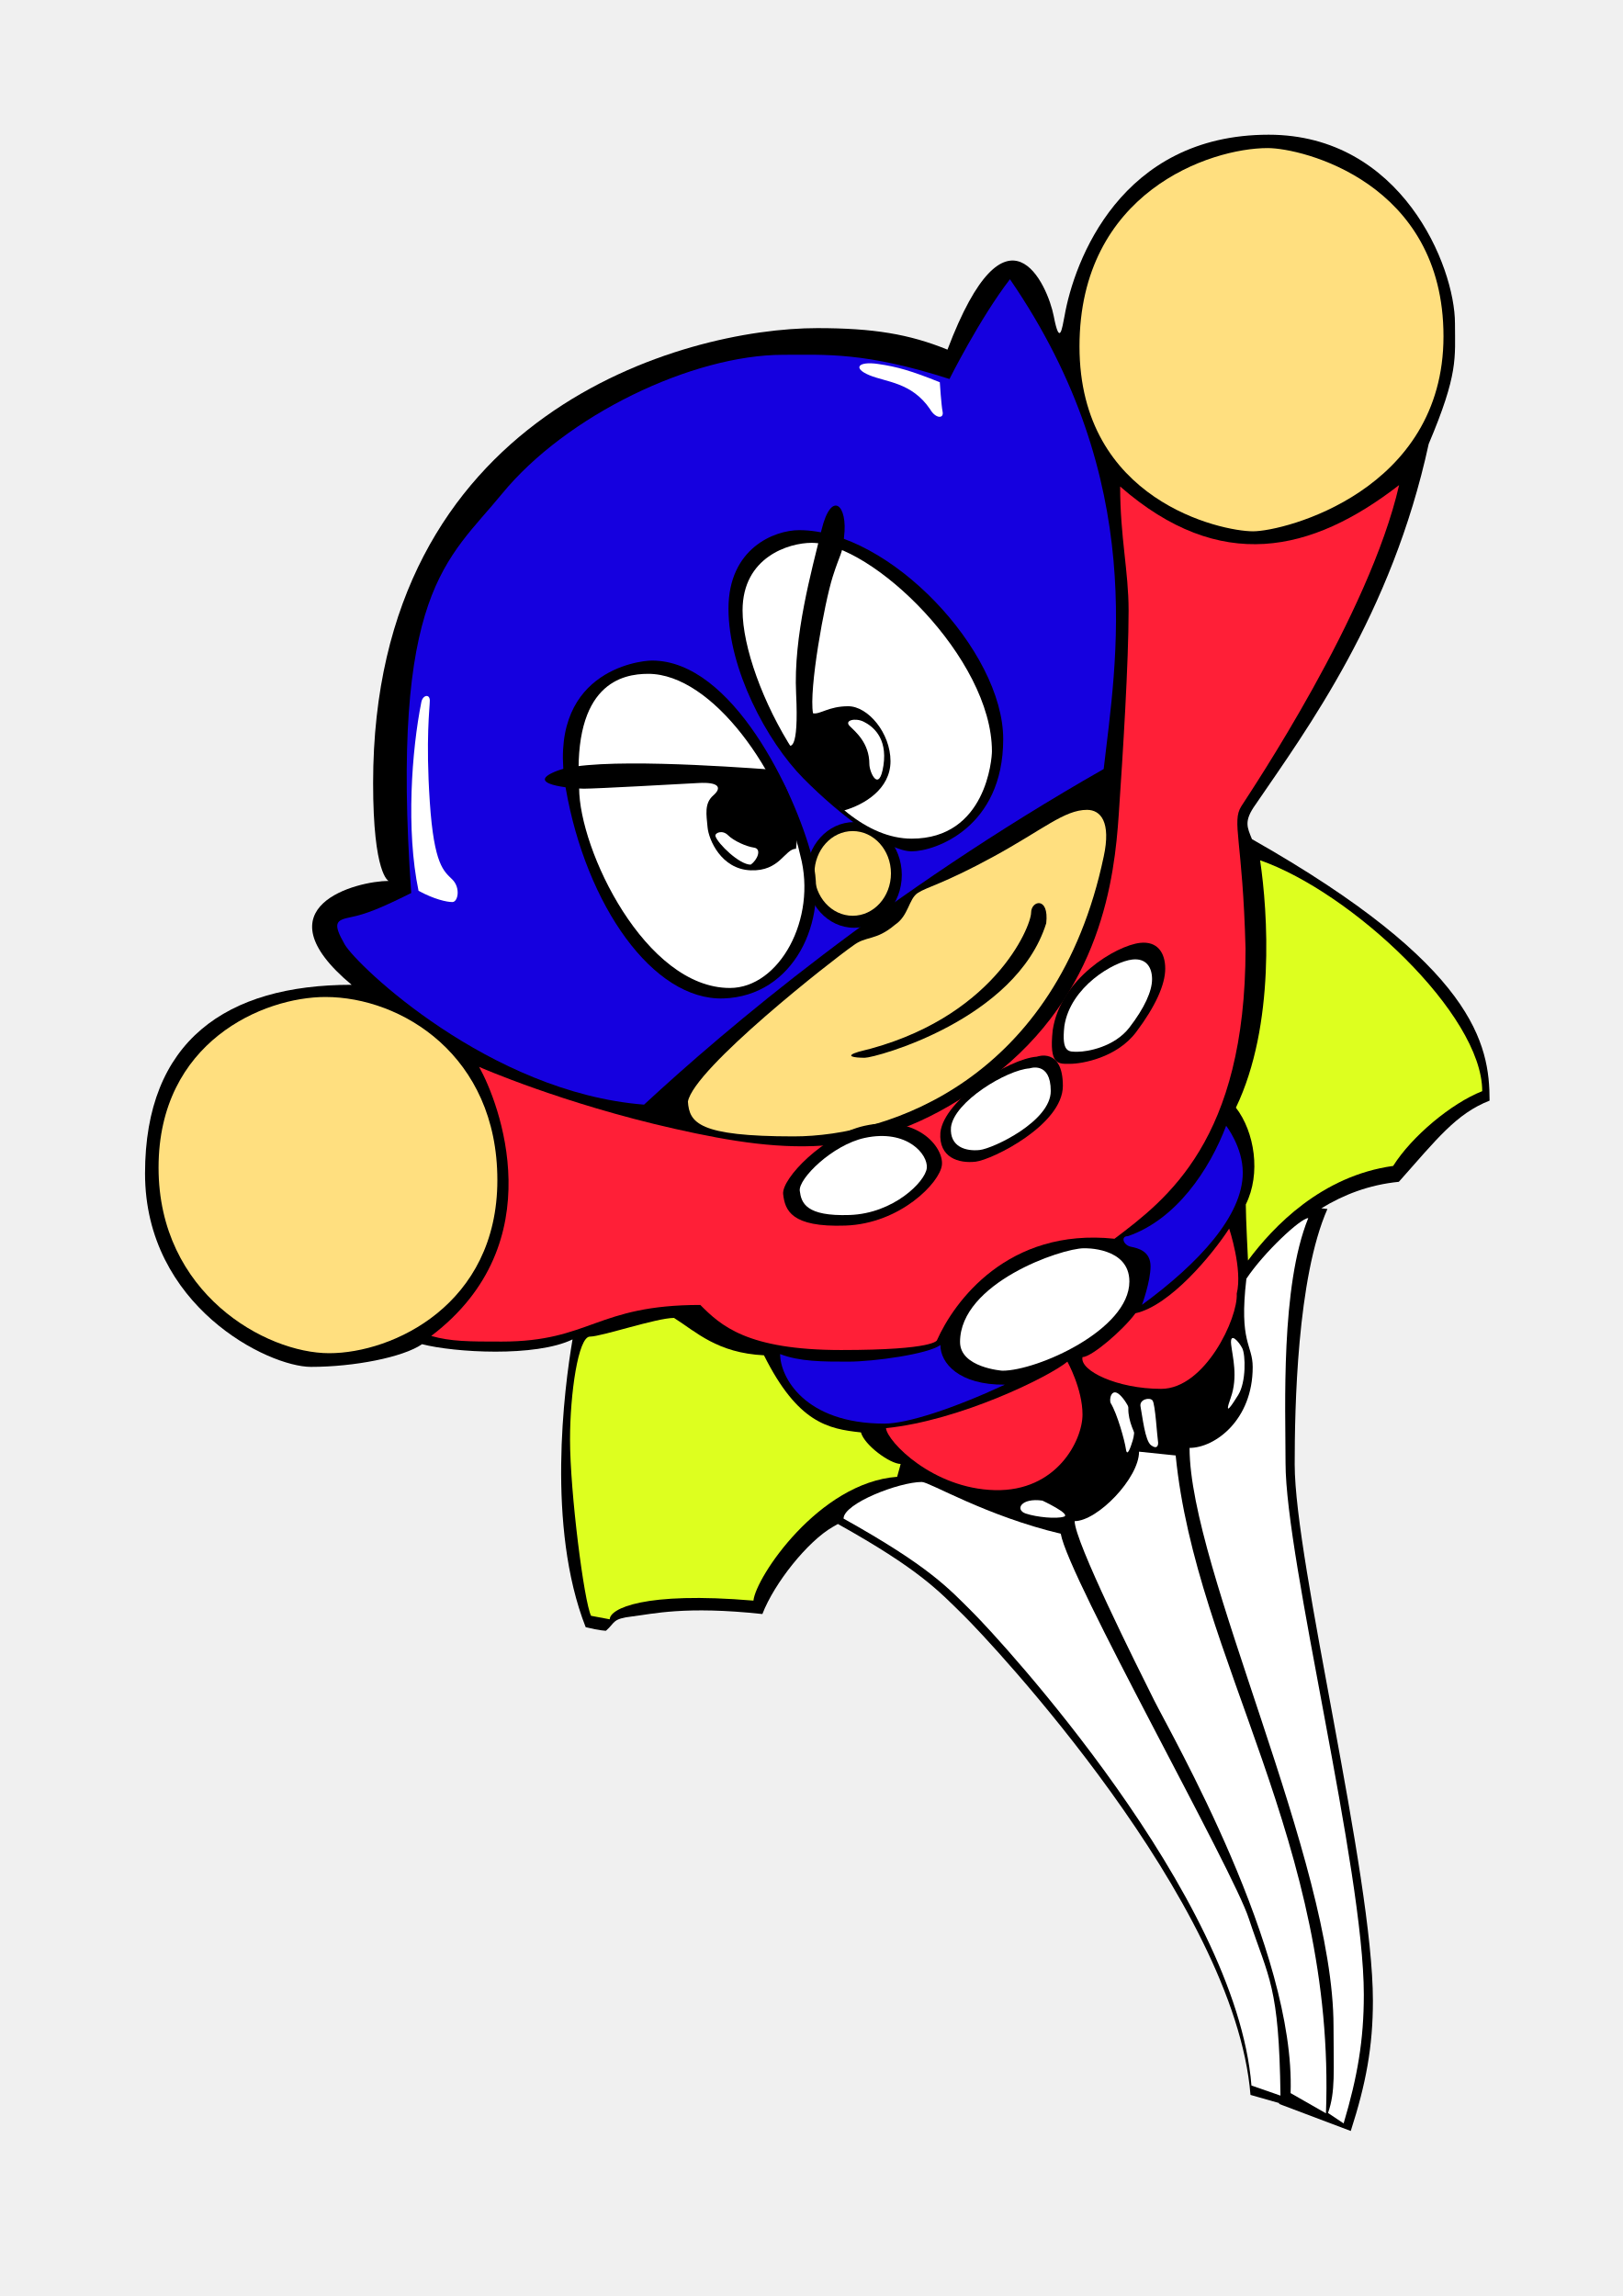
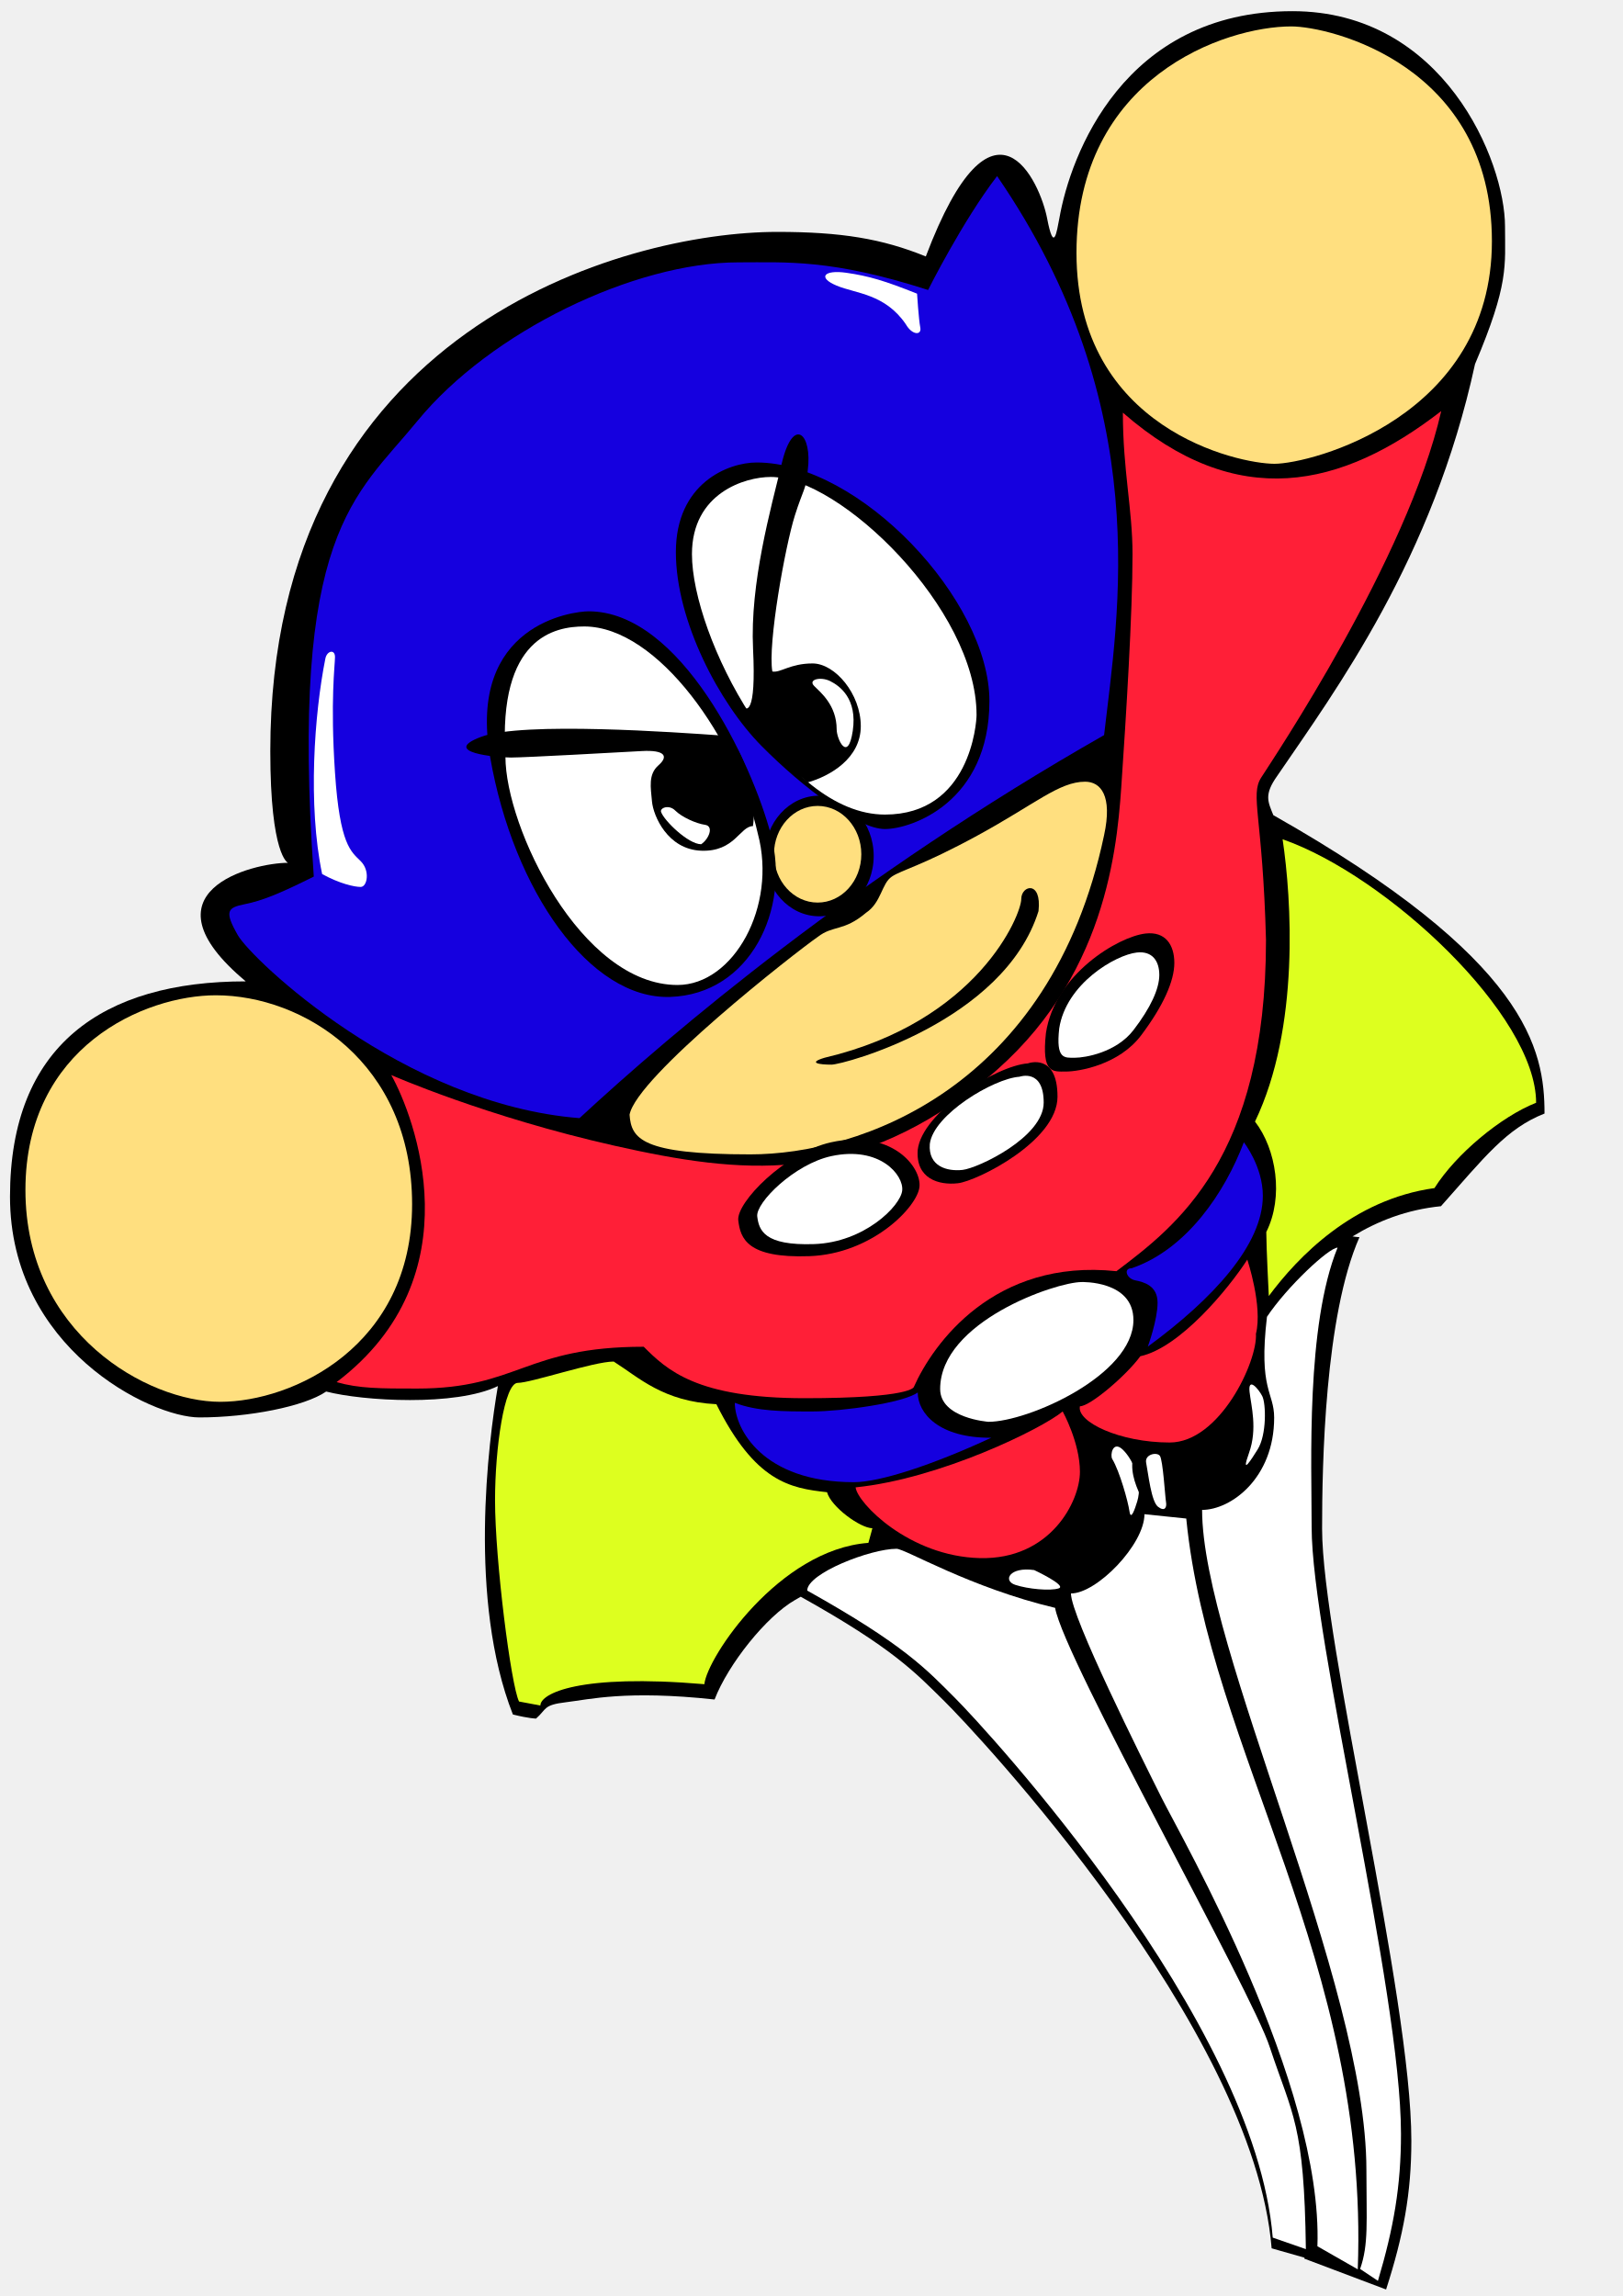
<svg xmlns="http://www.w3.org/2000/svg" viewBox="0 0 793.333 1122.667" height="1122.667" width="793.333" xml:space="preserve" id="svg2" version="1.1">
  <defs id="defs6" />
-   <g transform="matrix(1.333333,0,0,-1.333333,0,1122.667)" id="g10">
+   <g transform="matrix(1.521719,0,0,-1.521719,-76.04096,1211.573)" id="g10">
    <path id="path12" style="fill:#000000;fill-opacity:1;fill-rule:nonzero;stroke:none" d="m 459.073,534.262 c -1.75,4.379 -3.062,6.569 1.316,12.698 18.828,27.583 49.912,69.618 63.488,132.231 10.946,25.835 9.635,31.526 9.635,44.224 0,21.014 -19.706,69.182 -68.306,69.182 -54.295,0 -71.369,-46.414 -74.873,-66.554 -0.877,-4.379 -1.751,-11.386 -3.941,0 -2.189,11.383 -17.079,45.537 -38.971,-12.259 -14.01,5.691 -27.15,7.887 -47.727,7.887 -49.038,0 -162.88,-31.088 -162.88,-166.821 0,-33.719 5.692,-35.908 5.692,-35.908 -11.386,0 -48.165,-9.193 -13.576,-38.091 -45.972,0 -75.747,-20.579 -75.747,-69.182 0,-48.603 45.101,-70.936 60.862,-70.936 15.762,0 33.716,3.503 40.723,8.319 11.821,-3.066 41.597,-4.816 55.169,1.751 -3.063,-17.95 -9.632,-68.746 4.818,-105.525 5.252,-1.312 7.442,-1.312 7.442,-1.312 3.502,3.063 2.186,4.376 9.631,5.253 7.446,0.877 19.267,3.943 47.727,0.877 4.378,11.383 16.639,26.705 25.832,31.962 0.604,0.354 1.227,0.707 1.86,1.059 29.76,-16.619 36.837,-24.408 46.073,-33.495 9.566,-9.403 99.474,-104.866 105.213,-175.874 l 10.58,-3.021 c -0.035,-0.094 -0.067,-0.186 -0.104,-0.282 l 26.293,-9.928 c 5.584,17.334 8.118,30.916 8.118,47.781 0,46.378 -28.678,160.597 -28.678,196.671 0,20.61 0.846,68.382 12.007,93.681 -0.387,0 -1.163,0.098 -2.232,0.244 8.105,4.951 17.406,8.605 28.411,9.707 14.014,15.761 21.018,24.958 33.277,29.775 0,20.575 -5.256,49.474 -87.134,95.887 z" />
    <path id="path14" style="fill:#000000;fill-opacity:1;fill-rule:nonzero;stroke:none" d="m 397.373,335.058 c 1.741,-8.37 7.903,-38.176 -32.529,-41.563 3.839,-5.197 21.914,-18.075 37.272,-4.295 15.358,13.779 27.105,44.501 -4.743,45.858 z" />
    <path id="path16" style="fill:#ffffff;fill-opacity:1;fill-rule:nonzero;stroke:none" d="m 382.239,291.685 c -7.907,1.131 -10.168,-3.388 -6.102,-4.743 4.067,-1.355 11.292,-2.036 14.004,-1.13 2.713,0.906 -7.902,5.873 -7.902,5.873 z" />
    <path id="path18" style="fill:#ffffff;fill-opacity:1;fill-rule:nonzero;stroke:none" d="m 407.319,327.375 c 2.382,-3.95 5.084,-13.649 5.536,-16.814 0.452,-3.165 1.751,0.776 2.485,3.161 1.968,6.393 -1.551,13.793 -4.711,16.729 -3.161,2.937 -4.047,-1.855 -3.311,-3.076 z" />
    <path id="path20" style="fill:#000000;fill-opacity:1;fill-rule:nonzero;stroke:none" d="m 452.489,355.839 c -2.713,-9.262 -13.328,-31.17 -36.369,-24.169 -6.734,-7.17 2.937,-20.557 2.937,-20.557 13.78,-0.679 39.307,4.74 38.176,28.911 0,9.94 -4.743,15.815 -4.743,15.815 z" />
    <path id="path22" style="fill:#ffffff;fill-opacity:1;fill-rule:nonzero;stroke:none" d="m 418.212,326.184 c 0.711,-3.626 1.628,-12.487 3.833,-14.171 2.205,-1.682 2.85,-0.113 2.557,1.511 -0.292,1.624 -0.987,13.533 -1.976,14.868 -0.987,1.336 -4.938,0.462 -4.414,-2.208 z" />
    <path id="path24" style="fill:#ffffff;fill-opacity:1;fill-rule:nonzero;stroke:none" d="m 451.443,348.916 c 0.487,-4.409 2.603,-11.809 -0.172,-19.569 -2.773,-7.76 0.799,-2.039 2.772,1.111 2.93,4.682 2.686,14.723 1.483,17.097 -1.201,2.375 -4.635,6.351 -4.083,1.361 z" />
    <path id="path26" style="fill:#1500df;fill-opacity:1;fill-rule:nonzero;stroke:none" d="m 287.169,711.887 c -33.264,0 -79.528,-22.17 -103.119,-51.007 -19.958,-24.396 -41.027,-35.483 -33.264,-146.362 -11.09,-5.542 -16.635,-7.761 -22.18,-8.868 -5.542,-1.111 -6.653,-2.219 -2.216,-9.979 4.438,-7.763 53.223,-54.333 109.772,-58.77 29.938,27.722 88.706,77.618 168.539,123.077 4.434,38.812 16.629,105.337 -34.375,179.625 -11.087,-14.41 -22.173,-36.59 -22.173,-36.59 -31.049,9.979 -45.463,8.874 -60.984,8.874 z" />
    <path id="path28" style="fill:#ff1f37;fill-opacity:1;fill-rule:nonzero;stroke:none" d="m 413.836,618.127 c 0,-19.117 -2.065,-52.176 -3.615,-74.906 -1.55,-22.732 -6.201,-65.612 -47.012,-96.608 -40.81,-30.994 -74.39,-27.894 -115.716,-18.594 -41.33,9.297 -71.81,22.729 -71.81,22.729 7.231,-12.916 27.381,-64.575 -17.564,-98.672 7.231,-2.066 13.949,-2.066 25.828,-2.066 32.55,0 34.616,13.433 72.844,13.433 7.491,-7.491 17.047,-16.532 51.66,-16.532 34.611,0 35.129,3.616 35.129,3.616 6.198,13.948 25.831,41.326 65.092,37.194 19.114,14.465 48.045,36.162 48.045,106.422 -1.033,39.777 -5.165,46.492 -1.55,52.177 3.615,5.685 47.008,70.257 57.858,117.785 -32.03,-24.795 -65.608,-32.546 -102.288,-0.517 0,-18.597 3.1,-30.997 3.1,-45.462 z" />
    <path id="path30" style="fill:#ffffff;fill-opacity:1;fill-rule:nonzero;stroke:none" d="m 154.503,584.551 c -3.541,-17.694 -5.685,-47.008 -1.033,-69.224 5.682,-3.1 10.331,-4.132 12.396,-4.132 2.066,0 3.103,5.168 0,8.268 -3.099,3.099 -6.711,5.165 -8.264,28.411 -1.553,23.246 0,34.609 0,37.195 0,2.585 -2.586,2.065 -3.099,-0.517 z" />
    <path id="path32" style="fill:#ffffff;fill-opacity:1;fill-rule:nonzero;stroke:none" d="m 344.612,701.823 c -10.334,4.132 -15.496,5.682 -22.73,6.714 -7.234,1.033 -9.304,-1.549 -3.103,-4.132 6.201,-2.582 15.502,-2.582 22.216,-12.399 2.065,-3.616 5.165,-3.619 4.648,-1.033 -0.516,2.586 -1.032,10.85 -1.032,10.85 z" />
    <path id="path34" style="fill:#000000;fill-opacity:1;fill-rule:nonzero;stroke:none" d="m 330.676,521.145 c 0,-10.701 -7.838,-19.38 -17.508,-19.38 -9.665,0 -17.503,8.68 -17.503,19.38 0,10.7 7.838,19.374 17.503,19.374 9.67,0 17.508,-8.673 17.508,-19.374 z" />
    <path id="path36" style="fill:#ffdf7f;fill-opacity:1;fill-rule:nonzero;stroke:none" d="m 326.699,521.697 c 0,-8.576 -6.278,-15.531 -14.032,-15.531 -7.745,0 -14.03,6.955 -14.03,15.531 0,8.575 6.285,15.527 14.03,15.527 7.754,0 14.032,-6.952 14.032,-15.527 z" />
    <path id="path38" style="fill:#000000;fill-opacity:1;fill-rule:nonzero;stroke:none" d="m 293.069,647.581 c -9.158,0 -25.949,-6.685 -25.949,-28.8 0,-22.119 13.994,-48.61 27.475,-62.24 13.481,-13.631 31.034,-26.745 39.683,-26.745 8.65,0 33.58,8.742 33.58,41.148 0,32.403 -41.717,76.637 -74.79,76.637 z" />
    <path id="path40" style="fill:#ffffff;fill-opacity:1;fill-rule:nonzero;stroke:none" d="m 297.6,642.929 c -8.268,0 -25.314,-5.165 -25.314,-24.798 0,-26.345 29.447,-83.687 61.993,-83.687 27.382,0 29.447,29.444 29.447,32.03 0,34.096 -43.912,76.455 -66.126,76.455 z" />
    <path id="path42" style="fill:#000000;fill-opacity:1;fill-rule:nonzero;stroke:none" d="m 305.348,630.533 c 2.72,8.602 3.619,8.268 4.136,14.465 1.549,11.879 -4.648,17.564 -8.268,2.583 -3.616,-14.982 -10.33,-38.744 -9.297,-59.927 1.033,-21.18 -2.066,-20.66 -4.132,-17.561 0,-8.267 21.697,-25.315 21.697,-25.315 7.231,2.066 17.048,7.747 17.048,18.081 0,10.334 -8.268,20.147 -15.499,20.147 -7.23,0 -10.333,-3.099 -12.916,-2.583 -1.549,8.784 4.133,40.294 7.231,50.11 z" />
    <path id="path44" style="fill:#ffffff;fill-opacity:1;fill-rule:nonzero;stroke:none" d="m 318.78,561.825 c 0,-3.103 3.619,-10.847 5.168,-0.517 1.55,10.33 -4.135,14.465 -7.233,16.015 -3.1,1.55 -7.231,0.513 -5.166,-1.552 2.066,-2.066 7.231,-6.198 7.231,-13.946 z" />
    <path id="path46" style="fill:#000000;fill-opacity:1;fill-rule:nonzero;stroke:none" d="m 239.073,599.757 c -4.99,0 -39.085,-4.157 -31.601,-46.985 7.484,-42.827 32.017,-77.754 57.796,-76.923 25.779,0.832 38.67,28.275 32.432,51.976 -6.236,23.7 -29.105,71.933 -58.627,71.933 z" />
    <path id="path48" style="fill:#ffffff;fill-opacity:1;fill-rule:nonzero;stroke:none" d="m 237.676,594.888 c -9.414,0 -27.709,-3.446 -25.315,-41.843 0,-22.732 24.282,-73.359 55.279,-73.359 18.081,0 32.03,25.315 25.828,48.561 -6.714,29.963 -32.029,66.642 -55.791,66.642 z" />
    <path id="path50" style="fill:#000000;fill-opacity:1;fill-rule:nonzero;stroke:none" d="m 281.901,559.84 c -14.199,1.014 -64.033,4.574 -77.339,-0.415 -13.306,-4.99 4.989,-6.653 9.563,-6.653 4.574,0 34.512,1.663 41.996,2.079 7.485,0.416 8.732,-1.663 5.406,-4.574 -3.327,-2.911 -2.495,-7.068 -2.079,-11.642 0.415,-4.574 4.989,-15.385 15.8,-15.801 10.811,-0.415 12.474,7.9 16.632,7.9 1.663,10.811 -4.158,28.691 -9.979,29.106 z" />
    <path id="path52" style="fill:#ffffff;fill-opacity:1;fill-rule:nonzero;stroke:none" d="m 262.358,535.308 c 0.923,-2.761 8.732,-10.395 12.89,-10.395 2.495,1.663 4.158,5.821 1.248,6.237 -2.911,0.415 -7.485,2.495 -9.564,4.574 -2.079,2.079 -4.989,0.832 -4.574,-0.415 z" />
    <path id="path54" style="fill:#ffdf7f;fill-opacity:1;fill-rule:nonzero;stroke:none" d="m 398.602,545.008 c -8.316,0 -16.077,-7.205 -34.372,-17.184 -18.296,-9.979 -24.393,-11.09 -27.72,-13.306 -3.325,-2.216 -3.325,-8.316 -8.316,-11.643 -7.207,-6.101 -10.534,-3.882 -15.524,-7.764 -7.204,-4.989 -58.212,-44.906 -60.427,-57.101 0.552,-7.764 3.878,-12.754 38.805,-12.754 34.928,0 96.469,21.07 113.653,102.567 2.772,12.753 -1.11,17.184 -6.1,17.184 z" />
    <path id="path56" style="fill:#000000;fill-opacity:1;fill-rule:nonzero;stroke:none" d="m 378.09,507.313 c 0,-5.022 -13.86,-39.365 -63.201,-51.007 -5.545,-1.664 -1.666,-2.216 2.216,-2.216 3.882,0 55.438,13.858 66.527,49.337 1.111,9.979 -5.542,8.319 -5.542,3.885 z" />
    <path id="path58" style="fill:#000000;fill-opacity:1;fill-rule:nonzero;stroke:none" d="m 316.967,429.135 c -14.796,-3.283 -30.492,-19.363 -29.797,-25.103 0.695,-5.744 2.771,-12.201 22.87,-11.48 20.098,0.722 34.654,15.785 35.343,22.239 0.69,6.451 -9.011,18.646 -28.415,14.344 z" />
    <path id="path60" style="fill:#ffffff;fill-opacity:1;fill-rule:nonzero;stroke:none" d="m 317.104,424.705 c -11.838,-2.537 -24.393,-14.966 -23.84,-19.403 0.558,-4.437 2.222,-9.427 18.298,-8.871 16.076,0.556 27.722,12.201 28.274,17.188 0.552,4.986 -7.209,14.413 -22.732,11.087 z" />
    <path id="path62" style="fill:#000000;fill-opacity:1;fill-rule:nonzero;stroke:none" d="m 380.209,454.494 c -10.208,-0.715 -34.028,-15.69 -35.386,-27.814 -0.679,-9.271 6.806,-11.409 12.929,-10.698 6.127,0.712 31.981,13.55 31.981,27.811 0,14.267 -9.524,10.701 -9.524,10.701 z" />
    <path id="path64" style="fill:#ffffff;fill-opacity:1;fill-rule:nonzero;stroke:none" d="m 377.535,450.206 c -8.316,-0.553 -27.723,-12.195 -28.83,-21.622 -0.552,-7.206 5.545,-8.868 10.534,-8.316 4.99,0.559 26.057,10.535 26.057,21.622 0,11.09 -7.761,8.316 -7.761,8.316 z" />
    <path id="path66" style="fill:#000000;fill-opacity:1;fill-rule:nonzero;stroke:none" d="m 418.021,496.223 c -8.744,-0.994 -29.161,-13.085 -32.007,-31.99 -1.424,-13.085 2.134,-12.361 6.402,-12.361 4.265,0 17.067,2.18 24.185,11.633 7.114,9.453 10.668,17.451 10.668,23.266 0,5.814 -2.849,10.177 -9.248,9.453 z" />
    <path id="path68" style="fill:#ffffff;fill-opacity:1;fill-rule:nonzero;stroke:none" d="m 415.233,490.122 c -6.815,-0.753 -22.733,-9.976 -24.948,-24.389 -1.107,-9.979 1.663,-9.427 4.989,-9.427 3.327,0 13.306,1.663 18.851,8.868 5.545,7.212 8.316,13.306 8.316,17.743 0,4.438 -2.219,7.761 -7.208,7.205 z" />
    <path id="path70" style="fill:#1500df;fill-opacity:1;fill-rule:nonzero;stroke:none" d="m 418.748,363.487 c 21.007,15.385 36.957,32.762 36.957,48.467 0,9.424 -6.097,17.189 -6.097,17.189 -6.102,-16.079 -18.299,-34.372 -36.038,-40.473 -2.772,0 -1.66,-3.326 1.11,-3.882 2.771,-0.556 7.205,-1.666 7.205,-7.208 0,-5.542 -3.138,-14.093 -3.138,-14.093 z" />
    <path id="path72" style="fill:#1500df;fill-opacity:1;fill-rule:nonzero;stroke:none" d="m 368.455,334.203 c -18.957,-8.796 -35.827,-14.28 -44.144,-14.28 -29.382,0 -38.253,17.188 -38.253,25.504 7.206,-2.775 15.521,-2.775 24.948,-2.775 9.427,0 29.382,2.775 33.819,6.102 0,-6.653 6.789,-14.684 23.629,-14.551 z" />
    <path id="path74" style="fill:#ffffff;fill-opacity:1;fill-rule:nonzero;stroke:none" d="m 397.493,384.232 c -8.316,0 -45.462,-12.75 -45.462,-34.371 0,-9.424 15.524,-10.535 15.524,-10.535 12.751,0 46.569,14.973 46.569,32.712 0,12.75 -16.632,12.194 -16.632,12.194 z" />
    <path id="path76" style="fill:#ffdf7f;fill-opacity:1;fill-rule:nonzero;stroke:none" d="m 119.342,476.381 c -22.837,0 -61.201,-16.44 -61.201,-62.575 0,-46.135 39.28,-68.058 62.571,-68.058 23.298,0 61.662,17.811 61.662,63.487 0,45.676 -35.167,67.145 -63.033,67.145 z" />
    <path id="path78" style="fill:#ffdf7f;fill-opacity:1;fill-rule:nonzero;stroke:none" d="m 464.853,787.699 c -21.205,0 -69.022,-16.216 -69.022,-72.766 0,-56.548 51.976,-67.775 63.617,-67.775 11.643,0 69.855,14.969 69.855,71.518 0,56.549 -51.976,69.023 -64.45,69.023 z" />
    <path id="path80" style="fill:#ff1f37;fill-opacity:1;fill-rule:nonzero;stroke:none" d="m 391.396,342.652 c -6.652,-5.542 -39.36,-21.622 -66.527,-24.392 0.552,-4.989 17.186,-22.174 39.916,-22.73 22.73,-0.555 32.153,18.296 32.153,27.72 0,9.424 -5.542,19.402 -5.542,19.402 z" />
    <path id="path82" style="fill:#ff1f37;fill-opacity:1;fill-rule:nonzero;stroke:none" d="m 450.716,391.441 c -6.097,-9.424 -21.618,-28.271 -34.371,-31.046 -4.438,-6.101 -16.08,-16.079 -19.407,-16.079 -1.107,-4.99 12.754,-11.643 28.831,-11.643 16.076,0 28.27,26.056 27.719,34.928 2.218,8.871 -2.772,23.84 -2.772,23.84 z" />
    <path id="path84" style="fill:#ffffff;fill-opacity:1;fill-rule:nonzero;stroke:none" d="m 338.027,298.525 c -8.335,0 -28.709,-7.873 -28.709,-13.429 31.487,-17.594 38.432,-25.464 47.693,-34.726 9.261,-9.261 96.316,-103.262 101.871,-173.182 l 10.648,-3.703 c -0.52,40.366 -4.242,42.733 -11.573,64.826 -5.558,17.597 -66.213,125.023 -68.994,141.23 -27.322,6.483 -48.154,18.983 -50.936,18.983 z" />
    <path id="path86" style="fill:#ffffff;fill-opacity:1;fill-rule:nonzero;stroke:none" d="m 431.099,308.244 -13.43,1.392 c 0,-9.726 -15.277,-25.468 -23.612,-25.468 0,-7.409 22.687,-52.79 29.171,-65.755 6.483,-12.965 51.861,-91.682 50.01,-144.007 l 12.965,-7.41 c 3.703,99.09 -47.693,166.233 -55.103,241.248 z" />
    <path id="path88" style="fill:#ffffff;fill-opacity:1;fill-rule:nonzero;stroke:none" d="m 436.192,311.019 c 0,-44.454 52.787,-151.416 52.787,-212.077 0,-16.671 0.757,-23.95 -2.021,-31.822 l 5.724,-3.832 c 5.097,17.132 7.409,30.558 7.409,47.228 0,45.843 -28.706,159.291 -28.706,194.945 0,20.374 -1.855,64.823 8.332,89.83 -2.777,0 -16.203,-12.504 -22.686,-22.227 -2.78,-23.616 2.312,-24.077 2.312,-32.413 0,-19.448 -13.891,-29.628 -23.151,-29.633 z" />
    <path id="path90" style="fill:#ddff1f;fill-opacity:1;fill-rule:nonzero;stroke:none" d="m 462.056,526.511 c 2.824,-18.951 5.643,-60.48 -8.871,-90.719 6.854,-8.872 9.271,-24.195 3.628,-35.483 0,-4.837 0.81,-20.564 0.81,-20.564 9.274,12.5 27.015,31.049 53.223,34.678 6.854,10.885 21.371,22.983 32.66,27.416 0,28.226 -47.982,72.98 -81.449,84.671 z" />
    <path id="path92" style="fill:#ddff1f;fill-opacity:1;fill-rule:nonzero;stroke:none" d="m 209.019,314.132 c 0,-19.277 5.139,-59.545 7.712,-64.686 4.71,-0.857 6.854,-1.287 6.854,-1.287 0,3.856 12.422,10.281 52.69,6.854 0.857,8.57 23.993,43.266 52.696,45.41 0.855,2.999 1.283,4.713 1.283,4.713 -3.856,0 -13.283,6.857 -14.565,11.568 -11.993,1.283 -23.133,3.427 -35.555,28.274 -17.139,0.855 -24.847,8.569 -32.987,13.708 -6.429,0 -26.563,-6.854 -30.844,-6.854 -4.288,0 -7.283,-20.995 -7.283,-37.701 z" />
  </g>
</svg>
